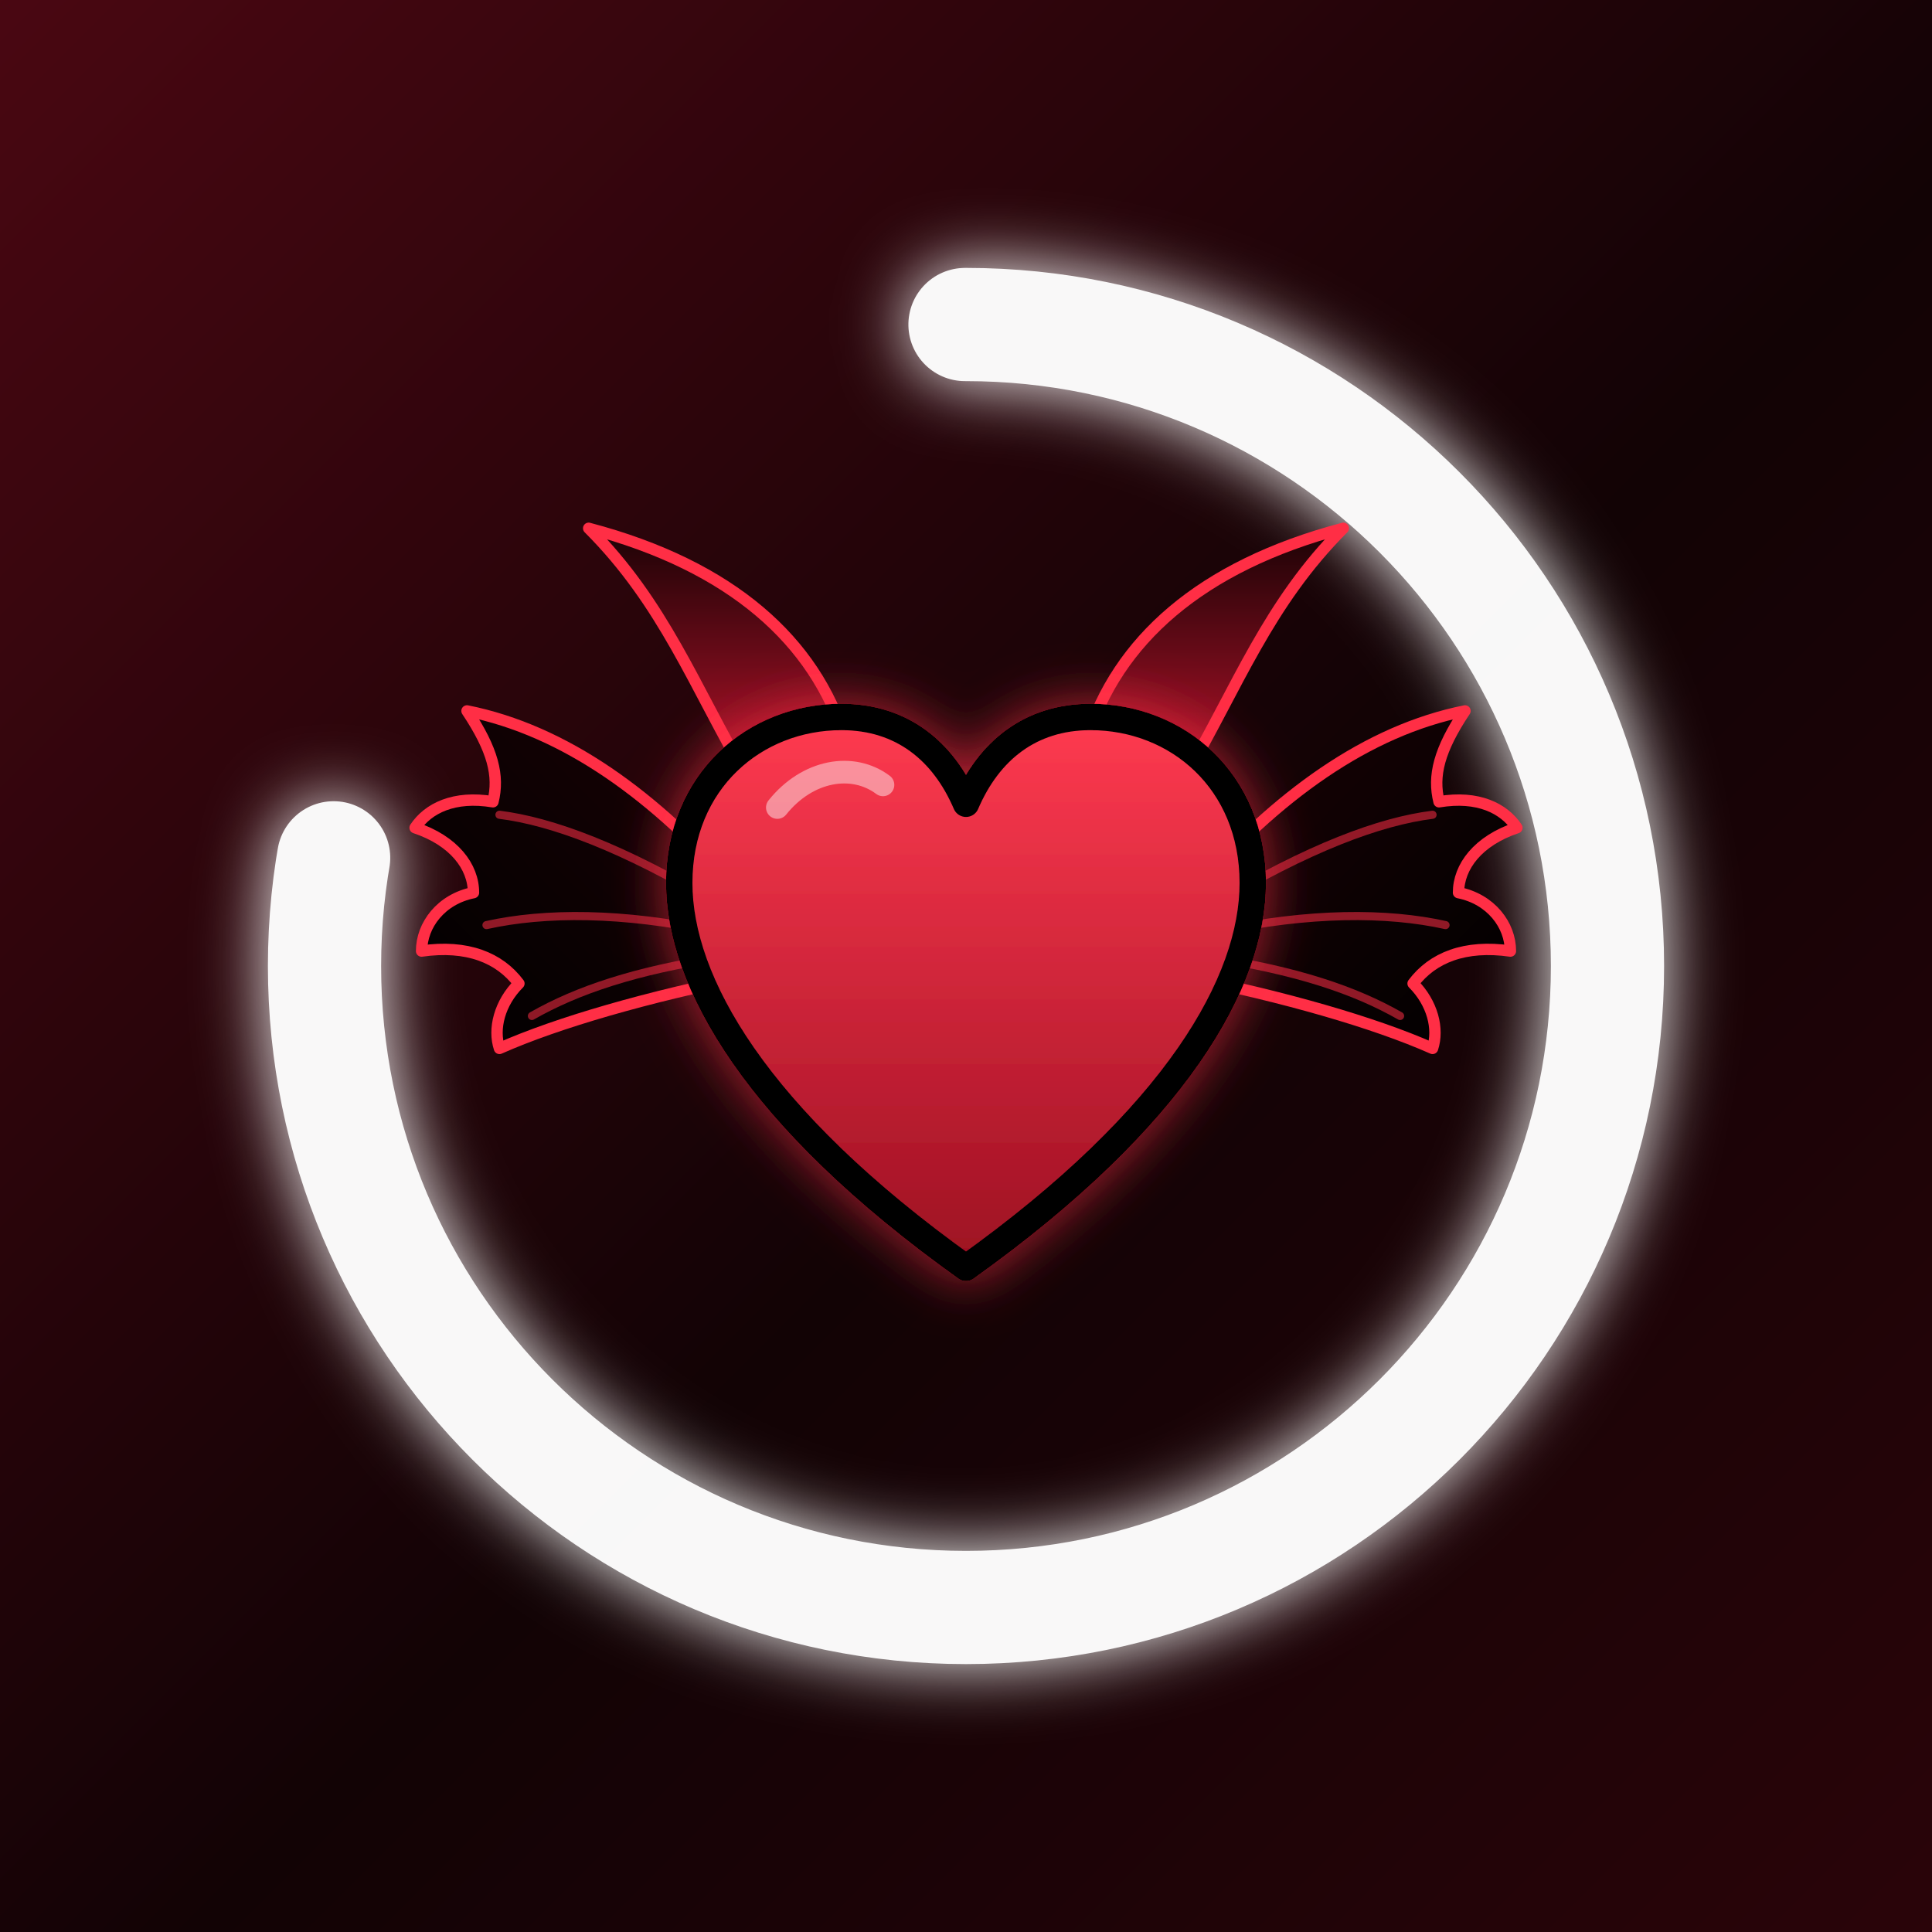
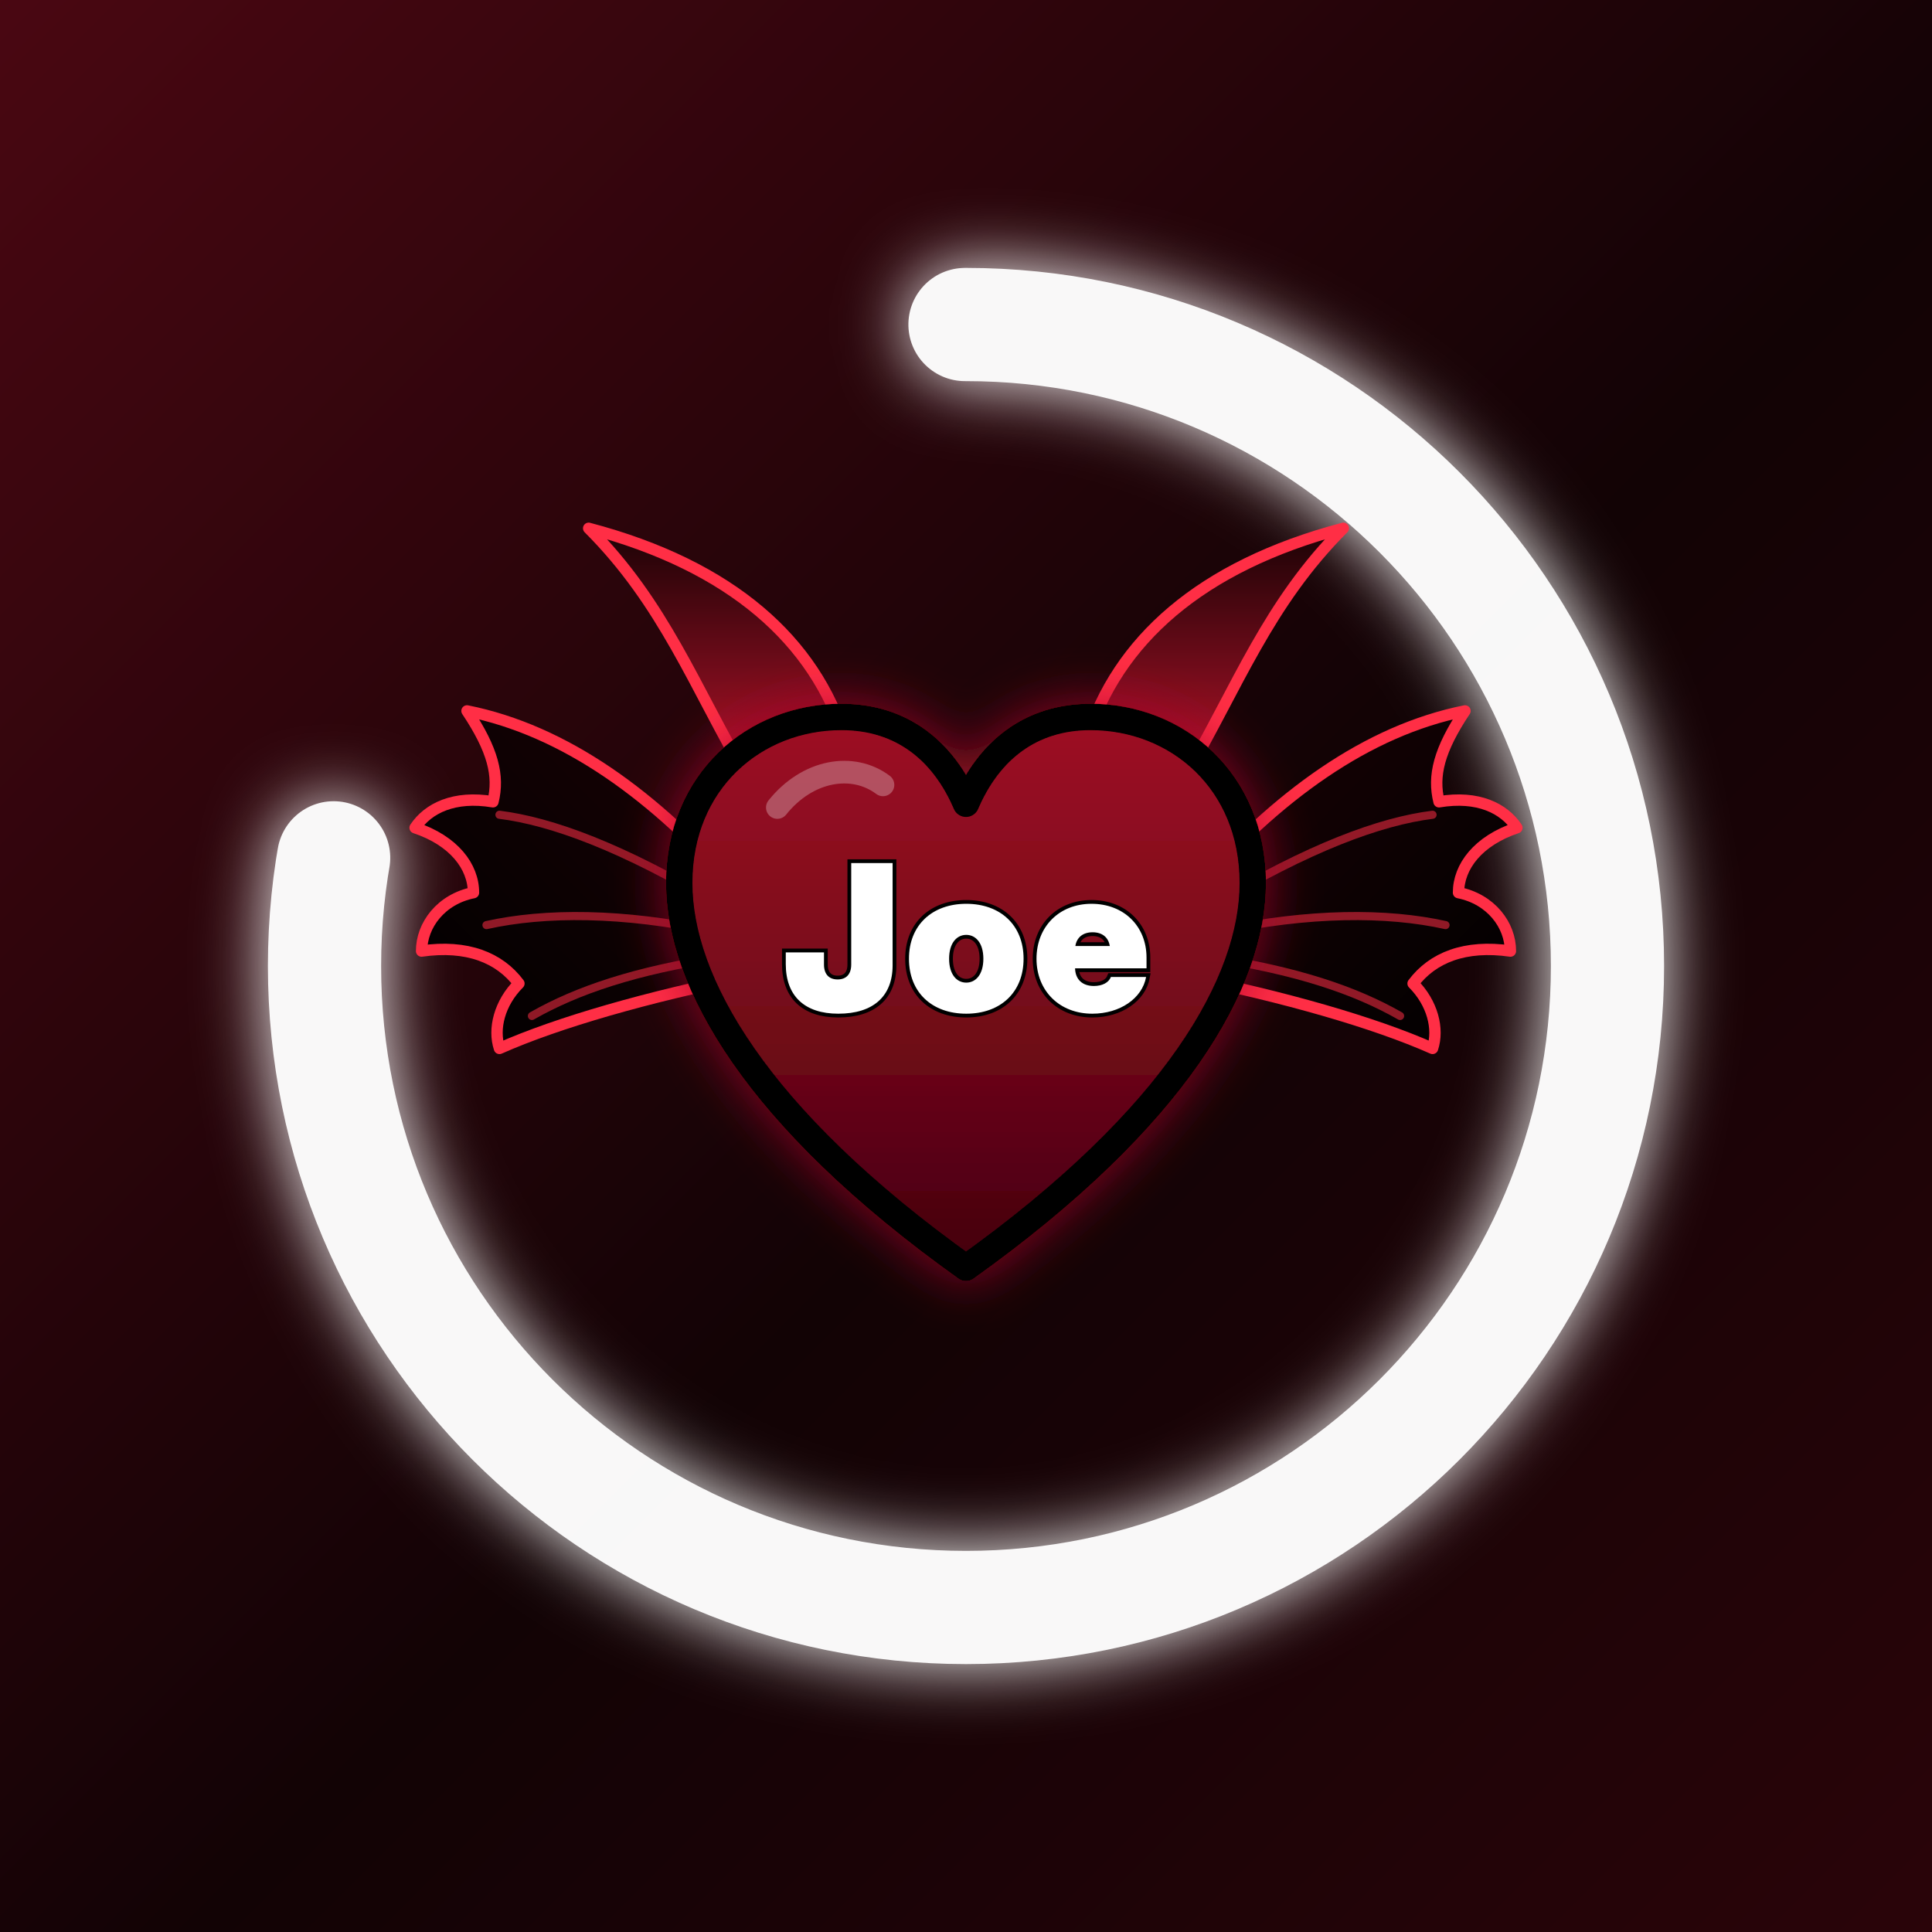
<svg xmlns="http://www.w3.org/2000/svg" viewBox="0 0 512 512" width="512" height="512">
  <defs>
    <linearGradient id="bg" x1="0" y1="0" x2="1" y2="1">
      <stop offset="0" stop-color="#4a0712" />
      <stop offset=".55" stop-color="#120305" />
      <stop offset="1" stop-color="#2a0409" />
    </linearGradient>
    <linearGradient id="hr" x1="0" y1="0" x2="0" y2="1">
-       <stop offset="0" stop-color="#ff3a50" />
-       <stop offset="1" stop-color="#9c1022" />
+       <stop offset="0" stop-color="#9e0f24" />
+       <stop offset=".6" stop-color="#6e0718" />
+       <stop offset="1" stop-color="#43030e" />
    </linearGradient>
    <linearGradient id="hn" x1="0" y1="1" x2="0" y2="0">
      <stop offset="0" stop-color="#b3132a" />
      <stop offset="1" stop-color="#1a0205" />
    </linearGradient>
    <linearGradient id="wg" x1="1" y1="0" x2="0" y2="1">
      <stop offset="0" stop-color="#1a0205" />
      <stop offset="1" stop-color="#000" />
    </linearGradient>
    <filter id="glow" x="-30%" y="-30%" width="160%" height="160%">
      <feGaussianBlur stdDeviation="9" result="b" />
      <feMerge>
        <feMergeNode in="b" />
        <feMergeNode in="SourceGraphic" />
      </feMerge>
    </filter>
    <filter id="rglow" x="-30%" y="-30%" width="160%" height="160%">
      <feGaussianBlur stdDeviation="7" result="b" />
-       <feFlood flood-color="#ff2e45" flood-opacity=".7" />
+       <feFlood flood-color="#b0102a" flood-opacity=".8" />
      <feComposite in2="b" operator="in" result="g" />
      <feMerge>
        <feMergeNode in="g" />
        <feMergeNode in="SourceGraphic" />
      </feMerge>
    </filter>
    <g id="wing">
      <path d="M196 236 C170 206 142 186 112 180 C120 192 122 200 120 208 C108 206 100 210 96 216 C108 220 114 228 114 236 C104 238 98 246 98 254 C112 252 122 256 128 264 C122 270 120 278 122 284 C140 276 168 268 198 262 Z" fill="url(#wg)" stroke="#ff2e45" stroke-width="3.5" stroke-linejoin="round" />
      <path d="M190 240 C160 222 138 214 122 212 M188 248 C160 242 136 242 118 246 M190 256 C164 260 146 266 132 274" fill="none" stroke="#ff2e45" stroke-opacity=".55" stroke-width="2.5" stroke-linecap="round" />
    </g>
  </defs>
  <rect width="512" height="512" fill="url(#bg)" />
  <circle cx="256" cy="256" r="170" fill="none" stroke="#fff" stroke-width="30" stroke-linecap="round" stroke-dasharray="830 238" transform="rotate(-90 256 256)" filter="url(#glow)" opacity=".97" />
  <use href="#wing" transform="translate(196 240) scale(.86) translate(-196 -240)" />
  <use href="#wing" transform="translate(512 0) scale(-1 1) translate(196 240) scale(.86) translate(-196 -240)" />
  <path d="M198 206 C184 182 176 160 156 140 C194 150 216 170 224 196 Z" fill="url(#hn)" stroke="#ff2e45" stroke-width="3" stroke-linejoin="round" />
  <path d="M314 206 C328 182 336 160 356 140 C318 150 296 170 288 196 Z" fill="url(#hn)" stroke="#ff2e45" stroke-width="3" stroke-linejoin="round" />
  <path d="M256 336 C200 296 180 260 180 234 C180 207 200 190 223 190 C239 190 250 199 256 213 C262 199 273 190 289 190 C312 190 332 207 332 234 C332 260 312 296 256 336 Z" fill="url(#hr)" stroke="#000" stroke-width="7" stroke-linejoin="round" filter="url(#rglow)" />
-   <path d="M206 214 C214 204 226 202 234 208" fill="none" stroke="#fff" stroke-opacity=".45" stroke-width="6" stroke-linecap="round" />
+   <path d="M206 214 C214 204 226 202 234 208" fill="none" stroke="#fff" stroke-opacity=".28" stroke-width="6" stroke-linecap="round" />
+   <text x="256" y="268" text-anchor="middle" font-family="Inter Display, Inter, sans-serif" font-weight="900" font-size="54" letter-spacing="1" fill="#fff" stroke="#000" stroke-width="2" paint-order="stroke">Joe</text>
</svg>
